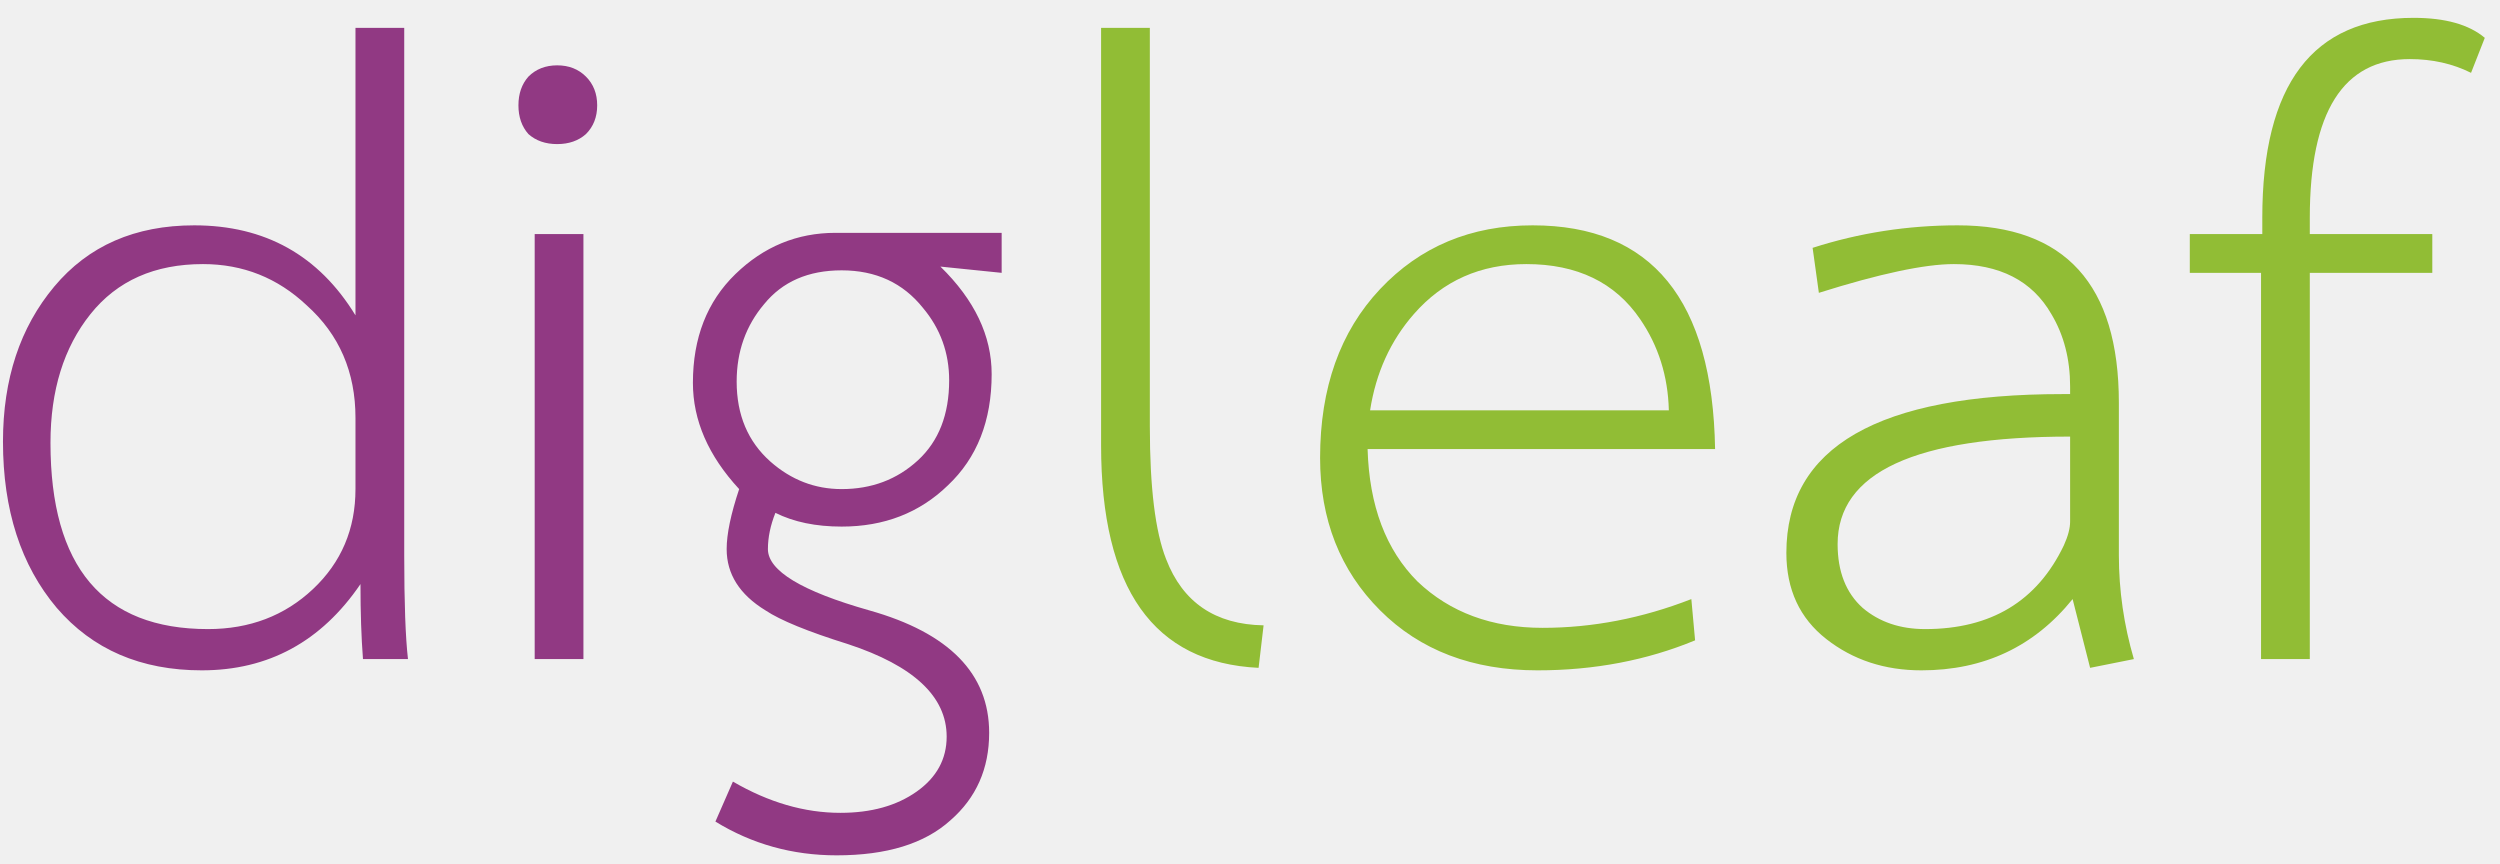
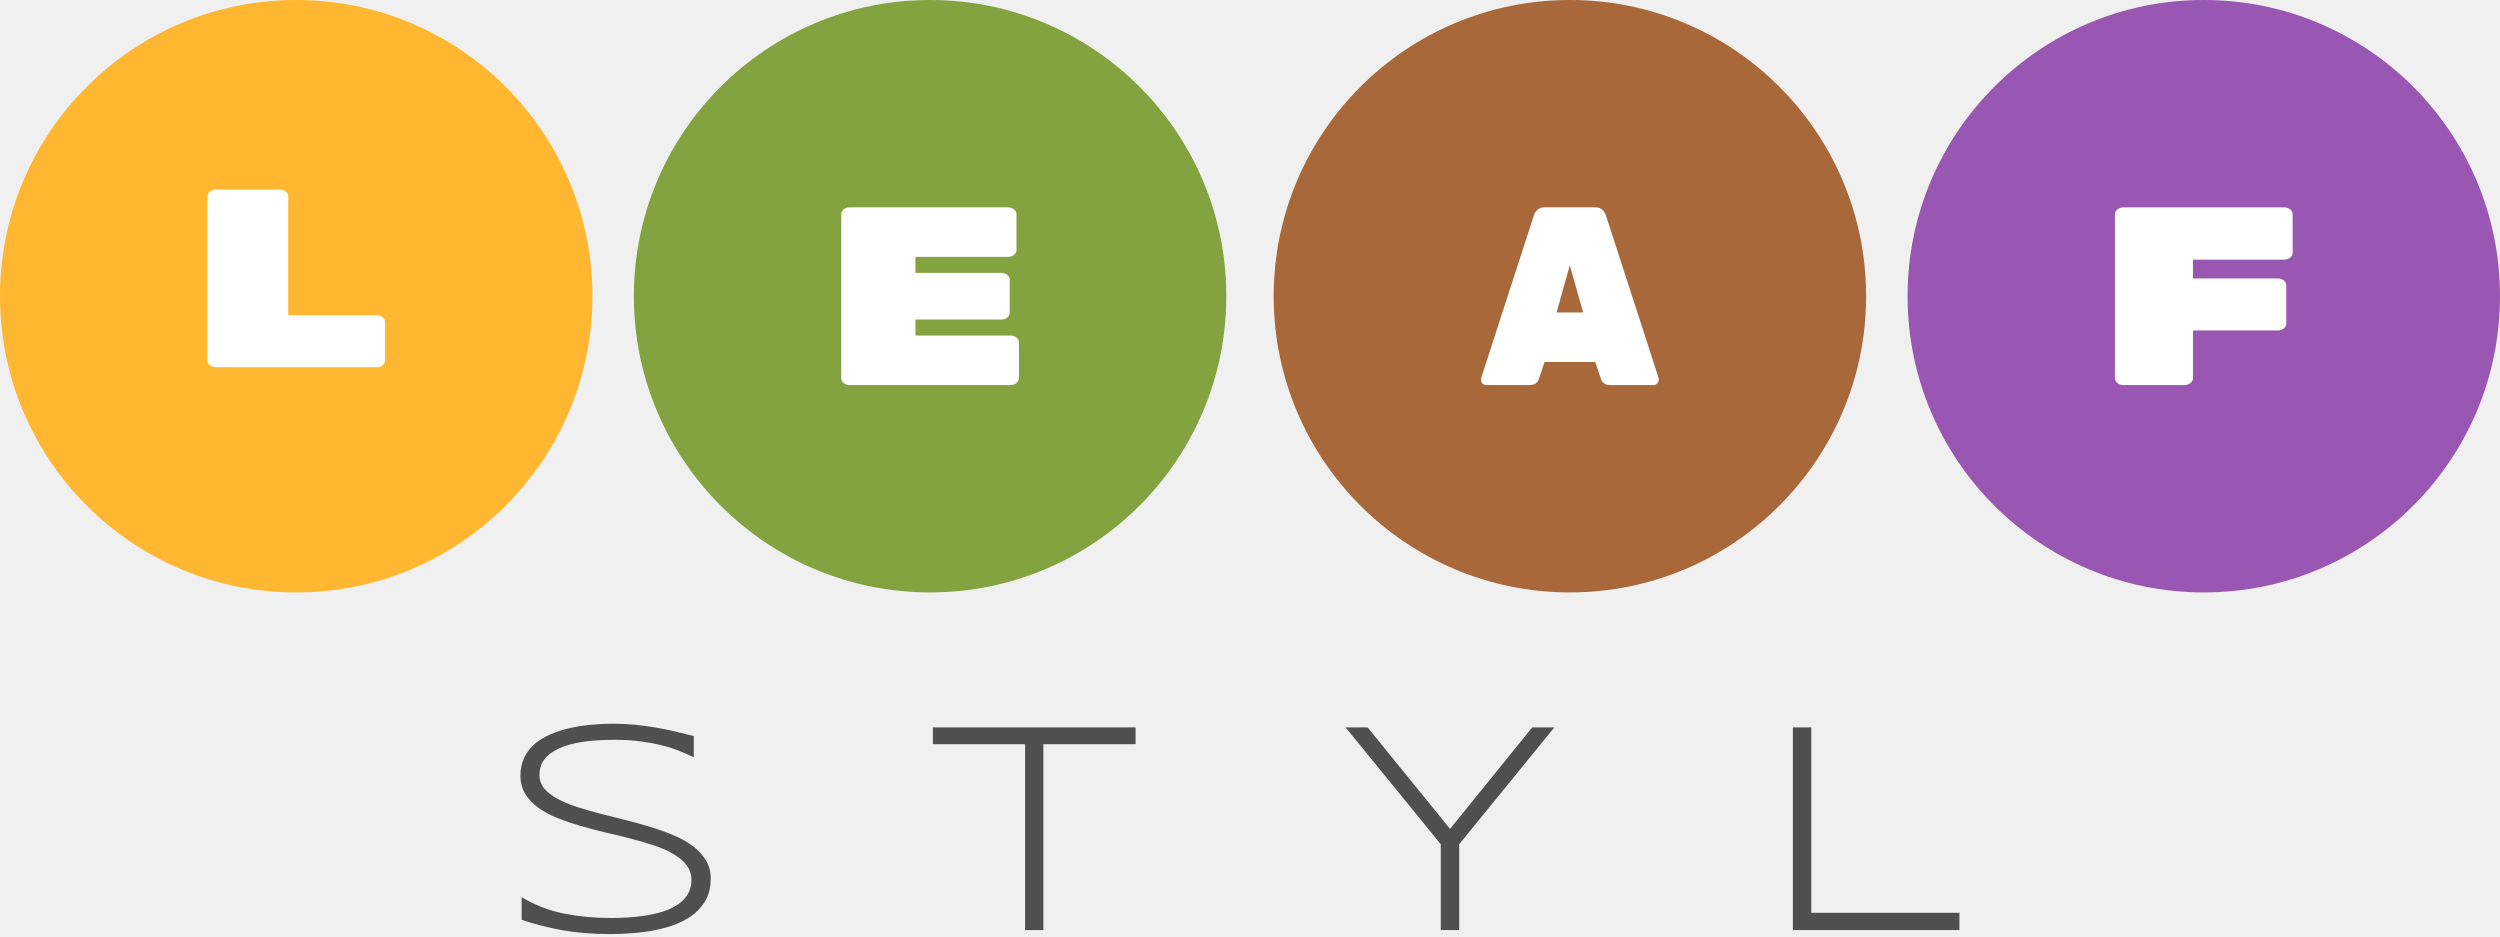
- <svg xmlns="http://www.w3.org/2000/svg" xmlns:xlink="http://www.w3.org/1999/xlink" width="110" height="38" viewBox="0 0 110 38" version="1.1">
-   <g id="Canvas" transform="translate(-2470 6523)">
+ <svg xmlns="http://www.w3.org/2000/svg" xmlns:xlink="http://www.w3.org/1999/xlink" width="422" height="158" viewBox="0 0 422 158" version="1.1">
+   <g id="Canvas" transform="translate(-3779 6488)">
    <g id="logo">
-       <g id="digleaf">
-         <use xlink:href="#path0_fill" transform="translate(2360 -6540)" fill="#913983" />
-         <use xlink:href="#path1_fill" transform="translate(2360 -6540)" fill="#91BD35" />
+       <g id="LEAF">
+         <g id="Group 3.22">
+           <g id="Ellipse">
+             <use xlink:href="#path0_fill" transform="translate(4101 -6488)" fill="#9956B2" />
+           </g>
+           <g id="F">
+             <use xlink:href="#path1_fill" transform="translate(4136 -6453)" fill="#FFFFFF" />
+           </g>
+         </g>
+         <g id="Group 3.23">
+           <g id="Ellipse">
+             <use xlink:href="#path0_fill" transform="translate(3994 -6488)" fill="#A86839" />
+           </g>
+           <g id="A">
+             <use xlink:href="#path2_fill" transform="translate(4029 -6453)" fill="#FFFFFF" />
+           </g>
+         </g>
+         <g id="Group 3.24">
+           <g id="Ellipse">
+             <use xlink:href="#path0_fill" transform="translate(3886 -6488)" fill="#83A340" />
+           </g>
+           <g id="E">
+             <use xlink:href="#path3_fill" transform="translate(3921 -6453)" fill="#FFFFFF" />
+           </g>
+         </g>
+         <g id="Group 2.8">
+           <g id="Ellipse">
+             <use xlink:href="#path0_fill" transform="translate(3779 -6488)" fill="#FFB630" />
+           </g>
+           <g id="L">
+             <use xlink:href="#path4_fill" transform="translate(3814 -6456)" fill="#FFFFFF" />
+           </g>
+         </g>
+       </g>
+       <g id="STYL">
+         <use xlink:href="#path5_fill" transform="translate(3860 -6370)" fill="#4F4F4F" />
      </g>
    </g>
  </g>
  <defs>
-     <path id="path0_fill" d="M 127.951 46L 125.971 46C 125.897 45.047 125.861 43.947 125.861 42.7C 124.137 45.23 121.809 46.495 118.876 46.495C 116.199 46.495 114.072 45.578 112.496 43.745C 110.919 41.875 110.131 39.437 110.131 36.43C 110.131 33.68 110.882 31.407 112.386 29.61C 113.889 27.813 115.942 26.915 118.546 26.915C 121.662 26.915 124.027 28.235 125.641 30.875L 125.641 18.225L 127.786 18.225L 127.786 41.435C 127.786 43.525 127.841 45.047 127.951 46ZM 125.641 38.52L 125.641 35.385C 125.641 33.368 124.926 31.718 123.496 30.435C 122.212 29.225 120.691 28.62 118.931 28.62C 116.804 28.62 115.154 29.353 113.981 30.82C 112.807 32.287 112.221 34.175 112.221 36.485C 112.221 41.948 114.531 44.68 119.151 44.68C 120.984 44.68 122.524 44.093 123.771 42.92C 125.017 41.747 125.641 40.28 125.641 38.52ZM 135.671 46L 133.526 46L 133.526 27.3L 135.671 27.3L 135.671 46ZM 136.276 21.635C 136.276 22.148 136.111 22.57 135.781 22.9C 135.451 23.193 135.029 23.34 134.516 23.34C 134.003 23.34 133.581 23.193 133.251 22.9C 132.958 22.57 132.811 22.148 132.811 21.635C 132.811 21.122 132.958 20.7 133.251 20.37C 133.581 20.04 134.003 19.875 134.516 19.875C 135.029 19.875 135.451 20.04 135.781 20.37C 136.111 20.7 136.276 21.122 136.276 21.635ZM 153.633 33.46C 153.633 35.513 152.991 37.145 151.708 38.355C 150.461 39.565 148.903 40.17 147.033 40.17C 145.896 40.17 144.924 39.968 144.118 39.565C 143.898 40.115 143.788 40.647 143.788 41.16C 143.788 42.113 145.273 43.012 148.243 43.855C 151.763 44.845 153.523 46.642 153.523 49.245C 153.523 50.822 152.954 52.105 151.818 53.095C 150.681 54.122 149.013 54.635 146.813 54.635C 144.869 54.635 143.091 54.14 141.478 53.15L 142.248 51.39C 143.824 52.307 145.401 52.765 146.978 52.765C 148.334 52.765 149.453 52.453 150.333 51.83C 151.213 51.207 151.653 50.4 151.653 49.41C 151.653 47.65 150.204 46.293 147.308 45.34C 145.548 44.79 144.338 44.295 143.678 43.855C 142.541 43.158 141.973 42.26 141.973 41.16C 141.973 40.5 142.156 39.62 142.523 38.52C 141.166 37.053 140.488 35.495 140.488 33.845C 140.488 31.865 141.111 30.27 142.358 29.06C 143.604 27.85 145.071 27.245 146.758 27.245L 154.073 27.245L 154.073 29.005L 151.378 28.73C 152.881 30.197 153.633 31.773 153.633 33.46ZM 151.763 33.735C 151.763 32.525 151.378 31.462 150.608 30.545C 149.728 29.445 148.536 28.895 147.033 28.895C 145.566 28.895 144.429 29.39 143.623 30.38C 142.816 31.333 142.413 32.47 142.413 33.79C 142.413 35.257 142.908 36.43 143.898 37.31C 144.814 38.117 145.859 38.52 147.033 38.52C 148.353 38.52 149.471 38.098 150.388 37.255C 151.304 36.412 151.763 35.238 151.763 33.735Z" />
-     <path id="path1_fill" d="M 165.598 44.515L 165.378 46.385C 160.758 46.165 158.448 42.902 158.448 36.595L 158.448 18.225L 160.593 18.225L 160.593 35.77C 160.593 38.447 160.831 40.39 161.308 41.6C 162.041 43.507 163.471 44.478 165.598 44.515ZM 184.419 43.36L 184.584 45.175C 182.457 46.055 180.147 46.495 177.654 46.495C 174.794 46.495 172.484 45.615 170.724 43.855C 168.964 42.095 168.084 39.858 168.084 37.145C 168.084 34.065 168.964 31.59 170.724 29.72C 172.484 27.85 174.72 26.915 177.434 26.915C 182.677 26.915 185.354 30.197 185.464 36.76L 170.174 36.76C 170.247 39.253 170.98 41.197 172.374 42.59C 173.804 43.947 175.637 44.625 177.874 44.625C 180.074 44.625 182.255 44.203 184.419 43.36ZM 183.429 35.055C 183.392 33.552 182.97 32.213 182.164 31.04C 181.064 29.427 179.395 28.62 177.159 28.62C 175.142 28.62 173.492 29.353 172.209 30.82C 171.182 31.993 170.54 33.405 170.284 35.055L 183.429 35.055ZM 203.89 46L 201.965 46.385L 201.195 43.36C 199.508 45.45 197.29 46.495 194.54 46.495C 192.927 46.495 191.533 46.037 190.36 45.12C 189.187 44.203 188.6 42.938 188.6 41.325C 188.6 36.668 192.652 34.34 200.755 34.34L 201.085 34.34L 201.085 34.01C 201.085 32.8 200.81 31.737 200.26 30.82C 199.417 29.353 197.987 28.62 195.97 28.62C 194.687 28.62 192.707 29.042 190.03 29.885L 189.755 27.905C 191.808 27.245 193.935 26.915 196.135 26.915C 200.865 26.915 203.23 29.518 203.23 34.725L 203.23 41.435C 203.23 42.975 203.45 44.497 203.89 46ZM 201.085 39.95L 201.085 36.21C 194.265 36.21 190.855 37.787 190.855 40.94C 190.855 42.15 191.222 43.085 191.955 43.745C 192.688 44.368 193.605 44.68 194.705 44.68C 197.602 44.68 199.637 43.452 200.81 40.995C 200.993 40.592 201.085 40.243 201.085 39.95ZM 219.331 18.665L 218.726 20.205C 217.92 19.802 217.021 19.6 216.031 19.6C 213.098 19.6 211.631 21.928 211.631 26.585L 211.631 27.3L 217.021 27.3L 217.021 29.005L 211.631 29.005L 211.631 46L 209.486 46L 209.486 29.005L 206.351 29.005L 206.351 27.3L 209.541 27.3L 209.541 26.585C 209.541 20.718 211.76 17.785 216.196 17.785C 217.59 17.785 218.635 18.078 219.331 18.665Z" />
+     <path id="path0_fill" d="M 100 50C 100 77.614 77.614 100 50 100C 22.386 100 0 77.614 0 50C 0 22.386 22.386 0 50 0C 77.614 0 100 22.386 100 50Z" />
+     <path id="path1_fill" d="M 1.452 30C 1.057 30 0.717 29.886 0.43 29.657C 0.143 29.429 0 29.157 0 28.843L 0 1.157C 0 0.843 0.143 0.571 0.43 0.343C 0.717 0.114 1.057 0 1.452 0L 28.548 0C 28.943 0 29.283 0.114 29.57 0.343C 29.857 0.571 30 0.843 30 1.157L 30 7.671C 30 7.986 29.857 8.257 29.57 8.486C 29.283 8.714 28.943 8.829 28.548 8.829L 13.172 8.829L 13.172 12L 27.473 12C 27.867 12 28.208 12.114 28.495 12.343C 28.781 12.571 28.925 12.843 28.925 13.157L 28.925 19.629C 28.925 19.943 28.781 20.214 28.495 20.443C 28.208 20.671 27.867 20.786 27.473 20.786L 13.172 20.786L 13.172 28.843C 13.172 29.157 13.029 29.429 12.742 29.657C 12.455 29.886 12.115 30 11.72 30L 1.452 30Z" />
+     <path id="path2_fill" d="M 0.874 30C 0.636 30 0.424 29.914 0.238 29.743C 0.079 29.543 0 29.314 0 29.057C 0 28.943 0.013 28.843 0.04 28.757L 8.901 1.414C 9.007 1.043 9.205 0.714 9.497 0.429C 9.788 0.143 10.185 0 10.689 0L 19.311 0C 19.815 0 20.212 0.143 20.503 0.429C 20.795 0.714 20.993 1.043 21.099 1.414L 29.96 28.757C 29.987 28.843 30 28.943 30 29.057C 30 29.314 29.907 29.543 29.722 29.743C 29.563 29.914 29.364 30 29.126 30L 21.775 30C 20.98 30 20.464 29.643 20.225 28.929L 19.271 26.1L 10.729 26.1L 9.775 28.929C 9.536 29.643 9.02 30 8.225 30L 0.874 30ZM 17.245 17.743L 14.98 9.771L 12.755 17.743L 17.245 17.743Z" />
+     <path id="path3_fill" d="M 1.409 30C 1.026 30 0.696 29.886 0.417 29.657C 0.139 29.429 0 29.157 0 28.843L 0 1.157C 0 0.843 0.139 0.571 0.417 0.343C 0.696 0.114 1.026 0 1.409 0L 28.174 0C 28.556 0 28.887 0.114 29.165 0.343C 29.444 0.571 29.583 0.843 29.583 1.157L 29.583 7.2C 29.583 7.514 29.444 7.786 29.165 8.014C 28.887 8.243 28.556 8.357 28.174 8.357L 12.522 8.357L 12.522 11.057L 27.026 11.057C 27.409 11.057 27.739 11.171 28.017 11.4C 28.296 11.629 28.435 11.9 28.435 12.214L 28.435 17.786C 28.435 18.1 28.296 18.371 28.017 18.6C 27.739 18.829 27.409 18.943 27.026 18.943L 12.522 18.943L 12.522 21.643L 28.591 21.643C 28.974 21.643 29.304 21.757 29.583 21.986C 29.861 22.214 30 22.486 30 22.8L 30 28.843C 30 29.157 29.861 29.429 29.583 29.657C 29.304 29.886 28.974 30 28.591 30L 1.409 30Z" />
+     <path id="path4_fill" d="M 1.452 30C 1.057 30 0.717 29.886 0.43 29.657C 0.143 29.429 0 29.157 0 28.843L 0 1.157C 0 0.843 0.143 0.571 0.43 0.343C 0.717 0.114 1.057 0 1.452 0L 12.204 0C 12.599 0 12.939 0.114 13.226 0.343C 13.512 0.571 13.656 0.843 13.656 1.157L 13.656 21.214L 28.548 21.214C 28.943 21.214 29.283 21.329 29.57 21.557C 29.857 21.786 30 22.057 30 22.371L 30 28.843C 30 29.157 29.857 29.429 29.57 29.657C 29.283 29.886 28.943 30 28.548 30L 1.452 30Z" />
+     <path id="path5_fill" d="M 36.11 9.839C 35.463 9.524 34.716 9.192 33.869 8.843C 33.022 8.478 32.051 8.154 30.955 7.872C 29.876 7.59 28.656 7.357 27.295 7.175C 25.933 6.976 24.423 6.876 22.762 6.876C 20.754 6.876 18.961 6.992 17.384 7.225C 15.823 7.457 14.495 7.822 13.399 8.32C 12.32 8.802 11.49 9.416 10.909 10.163C 10.345 10.91 10.062 11.798 10.062 12.828C 10.062 13.691 10.328 14.446 10.859 15.094C 11.407 15.741 12.137 16.314 13.051 16.812C 13.98 17.31 15.059 17.767 16.288 18.182C 17.533 18.58 18.845 18.962 20.222 19.327C 21.617 19.676 23.045 20.033 24.506 20.398C 25.983 20.763 27.411 21.162 28.789 21.593C 30.183 22.008 31.495 22.481 32.723 23.013C 33.968 23.527 35.048 24.133 35.961 24.831C 36.89 25.528 37.621 26.325 38.152 27.221C 38.7 28.118 38.974 29.155 38.974 30.334C 38.974 31.612 38.733 32.733 38.252 33.696C 37.77 34.642 37.114 35.464 36.285 36.161C 35.471 36.842 34.508 37.415 33.396 37.879C 32.3 38.328 31.121 38.685 29.86 38.95C 28.614 39.216 27.32 39.398 25.975 39.498C 24.647 39.614 23.335 39.672 22.04 39.672C 19.069 39.672 16.371 39.456 13.947 39.025C 11.54 38.593 9.241 38.004 7.049 37.257L 7.049 33.447C 9.307 34.791 11.689 35.713 14.196 36.211C 16.72 36.709 19.367 36.958 22.14 36.958C 24.099 36.958 25.909 36.842 27.569 36.609C 29.229 36.377 30.665 36.012 31.877 35.514C 33.089 34.999 34.027 34.335 34.691 33.522C 35.371 32.708 35.712 31.712 35.712 30.533C 35.712 29.587 35.438 28.757 34.89 28.043C 34.359 27.329 33.628 26.706 32.699 26.175C 31.785 25.627 30.706 25.146 29.461 24.731C 28.233 24.316 26.93 23.934 25.552 23.585C 24.174 23.22 22.746 22.872 21.268 22.54C 19.807 22.191 18.388 21.817 17.01 21.419C 15.632 21.02 14.321 20.572 13.075 20.074C 11.847 19.576 10.768 18.995 9.838 18.331C 8.925 17.65 8.195 16.87 7.647 15.99C 7.116 15.11 6.85 14.089 6.85 12.927C 6.85 11.782 7.066 10.769 7.497 9.889C 7.929 8.993 8.518 8.221 9.265 7.573C 10.029 6.926 10.917 6.386 11.93 5.955C 12.943 5.506 14.022 5.158 15.167 4.909C 16.329 4.643 17.533 4.452 18.778 4.336C 20.023 4.22 21.252 4.162 22.464 4.162C 23.792 4.162 25.045 4.22 26.224 4.336C 27.419 4.452 28.565 4.61 29.66 4.809C 30.773 4.992 31.852 5.208 32.898 5.457C 33.96 5.706 35.031 5.971 36.11 6.253L 36.11 9.839ZM 95.122 7.623L 95.122 39L 92.034 39L 92.034 7.623L 76.47 7.623L 76.47 4.784L 110.686 4.784L 110.686 7.623L 95.122 7.623ZM 165.314 24.507L 165.314 39L 162.202 39L 162.202 24.507L 146.14 4.784L 149.85 4.784L 163.771 21.917L 177.641 4.784L 181.376 4.784L 165.314 24.507ZM 221.637 39L 221.637 4.784L 224.749 4.784L 224.749 36.086L 249.751 36.086L 249.751 39L 221.637 39Z" />
  </defs>
</svg>
